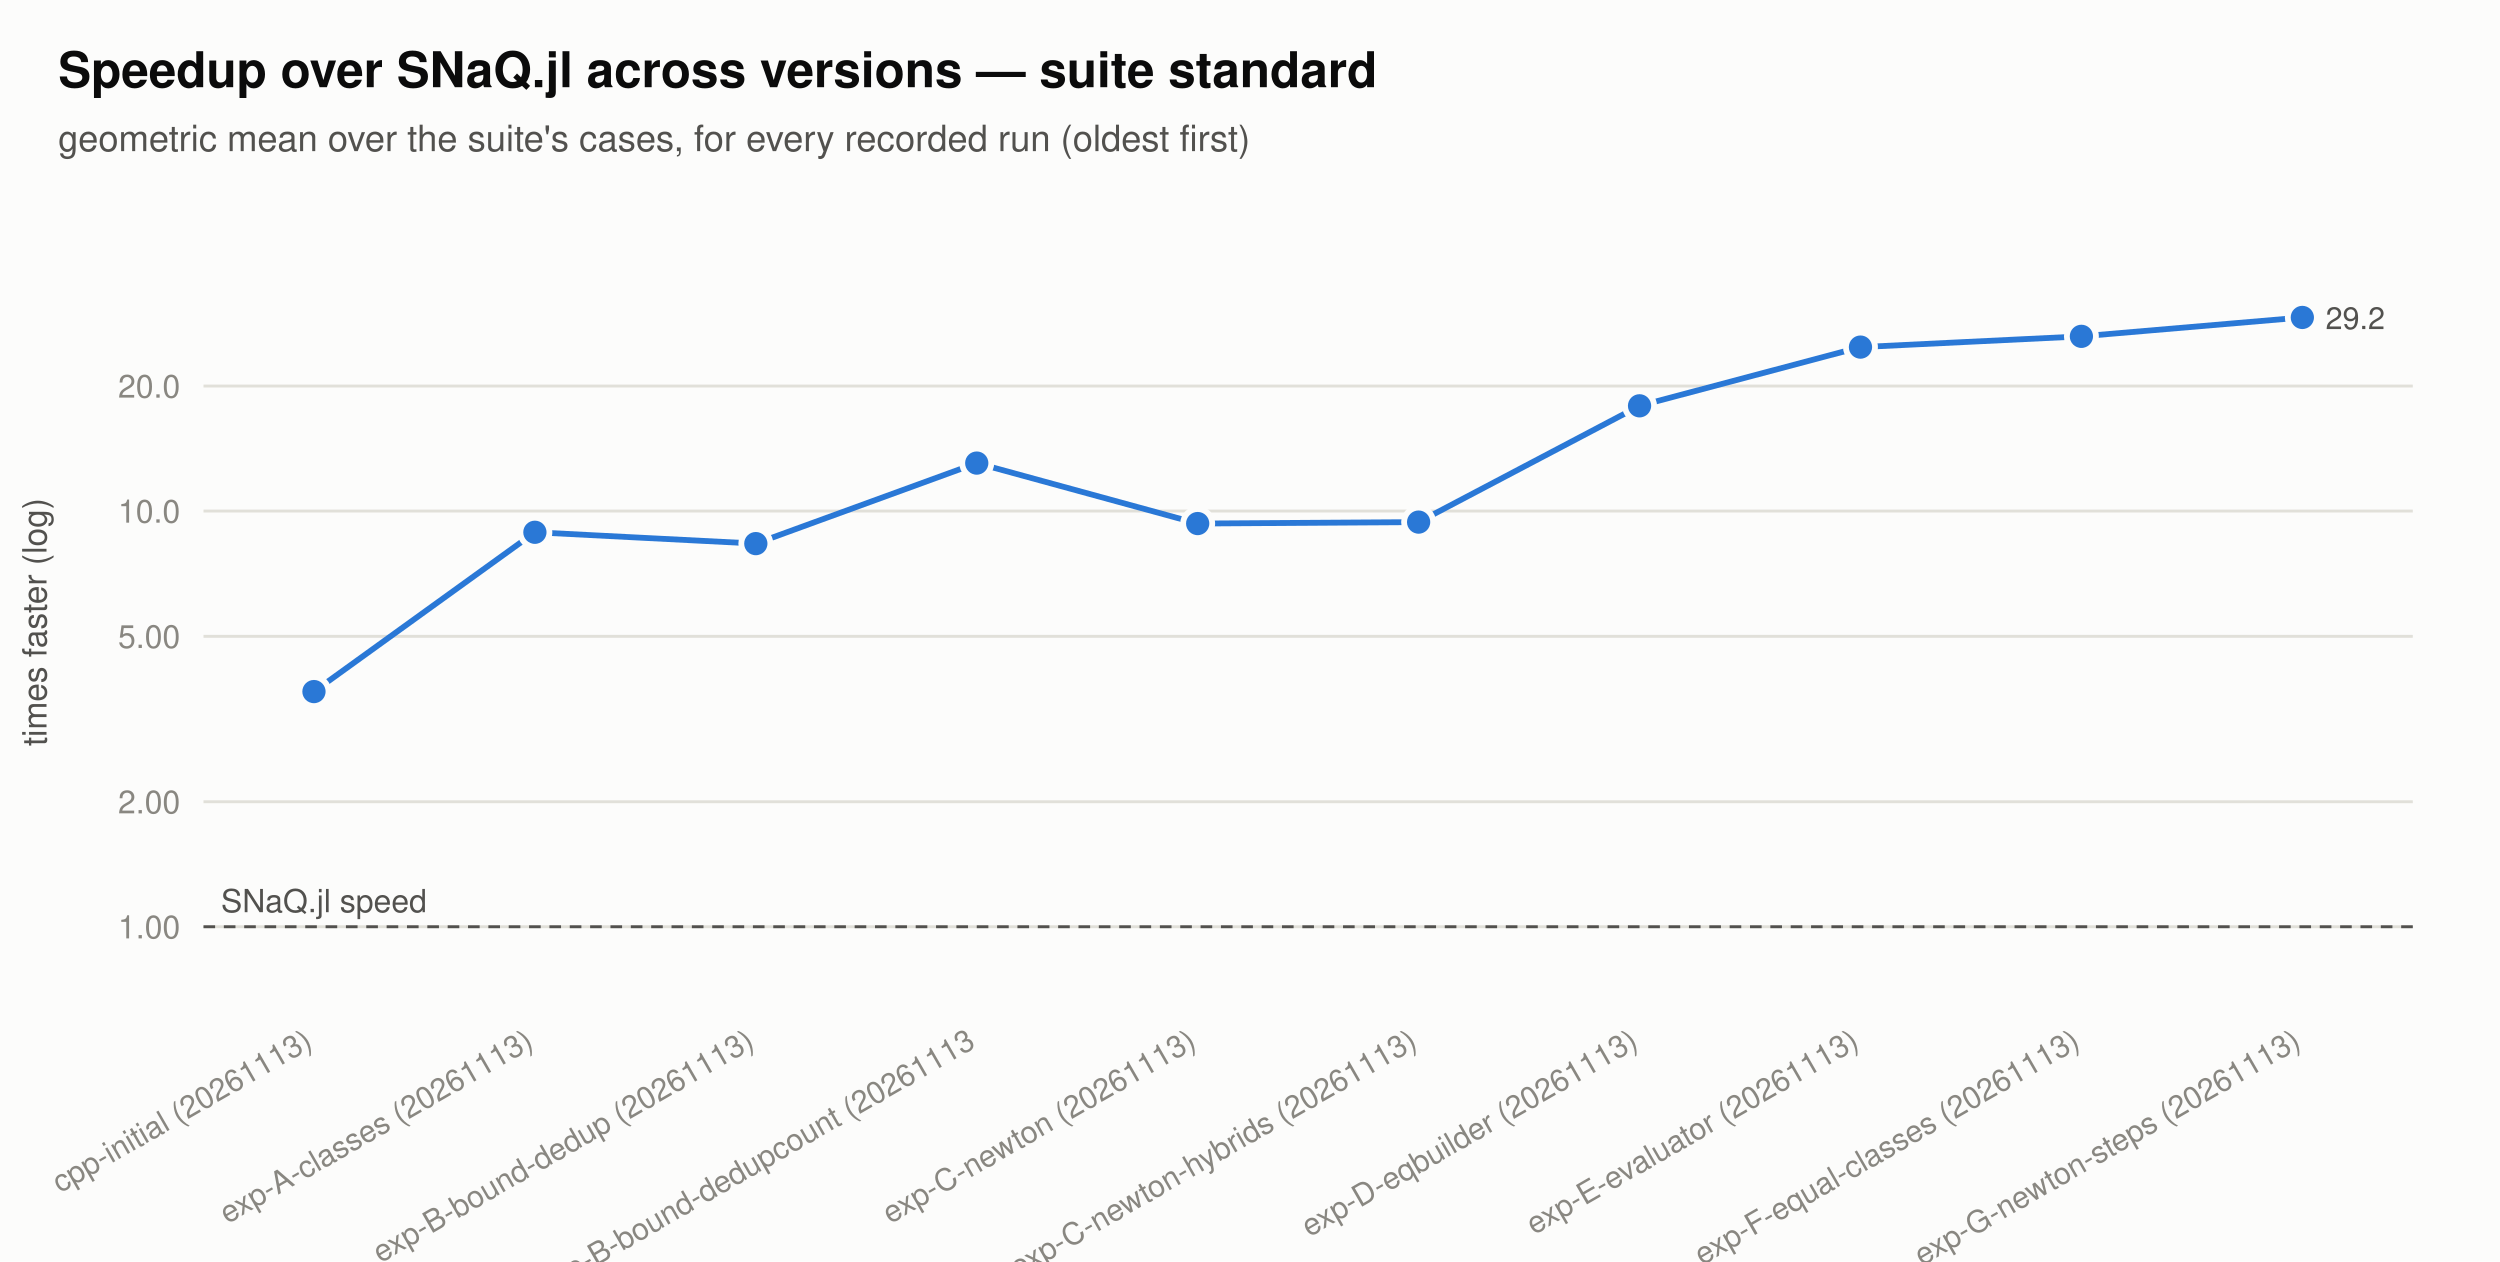
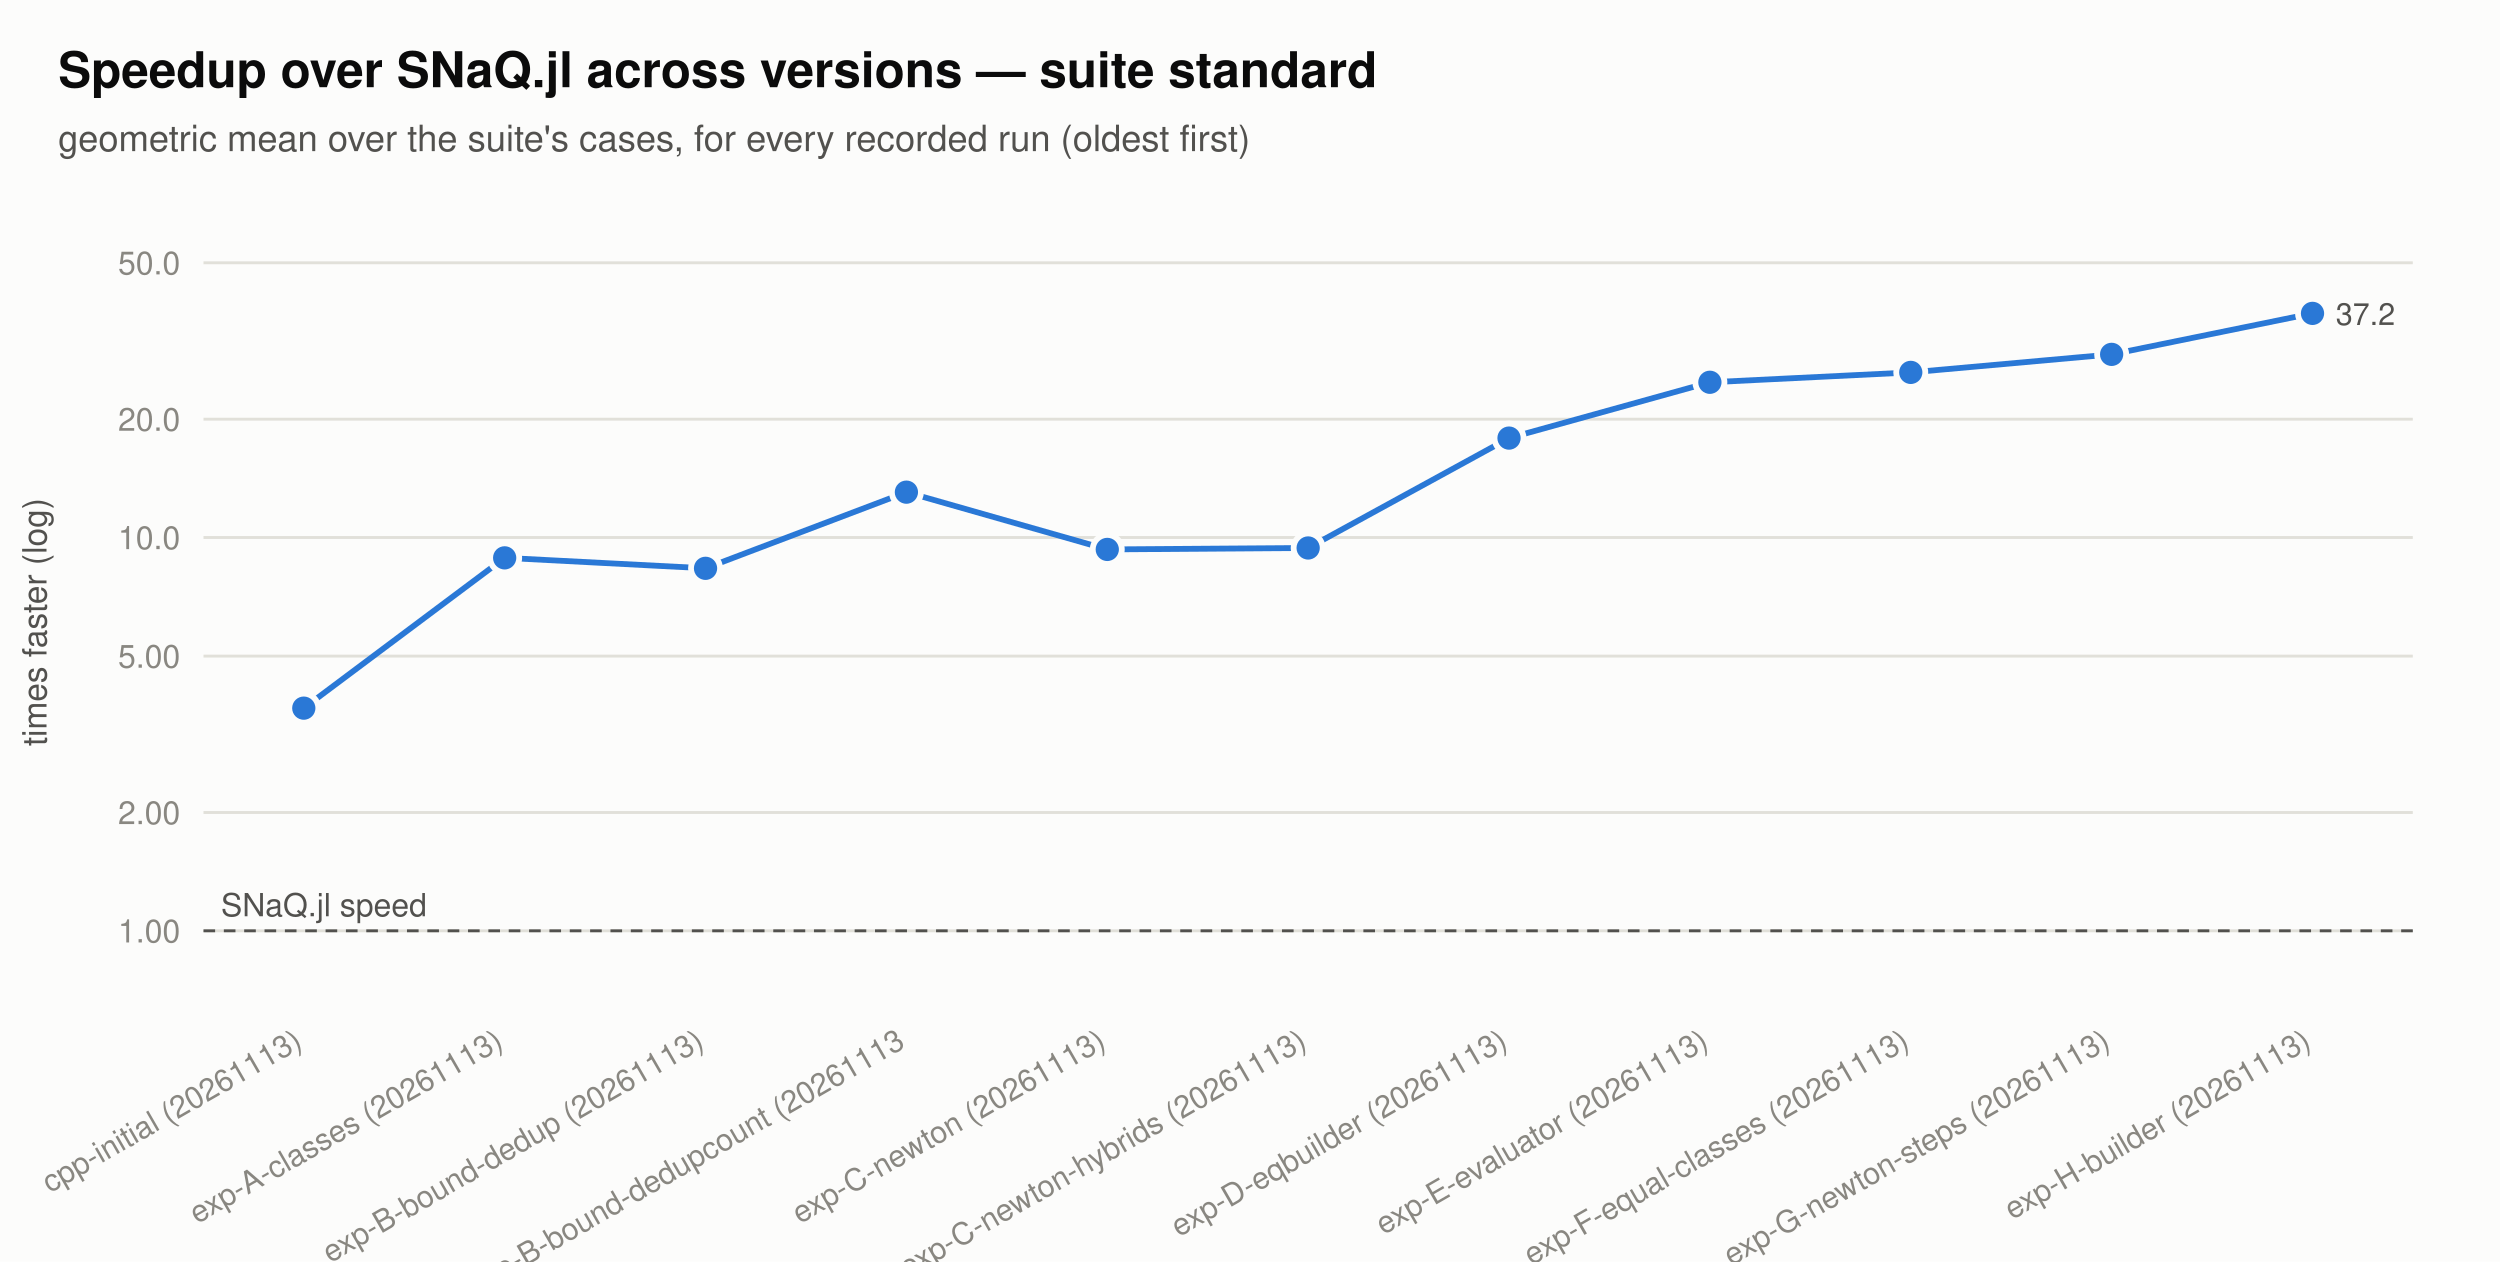
<svg xmlns="http://www.w3.org/2000/svg" width="860" height="434" viewBox="0 0 860 434" font-family="-apple-system, BlinkMacSystemFont, 'Segoe UI', Helvetica, Arial, sans-serif">
  <rect width="860" height="434" fill="#fcfcfb" />
  <text x="20" y="30" font-size="17" font-weight="600" fill="#0b0b0b">Speedup over SNaQ.jl across versions — suite standard</text>
  <text x="20" y="52" font-size="12.5" fill="#52514e">geometric mean over the suite's cases, for every recorded run (oldest first)</text>
-   <line x1="70" y1="318.8" x2="830" y2="318.8" stroke="#e1e0d9" stroke-width="1" />
-   <text x="62" y="322.8" font-size="11" fill="#898781" text-anchor="end">1.00</text>
-   <line x1="70" y1="275.8" x2="830" y2="275.8" stroke="#e1e0d9" stroke-width="1" />
-   <text x="62" y="279.8" font-size="11" fill="#898781" text-anchor="end">2.00</text>
-   <line x1="70" y1="218.9" x2="830" y2="218.9" stroke="#e1e0d9" stroke-width="1" />
-   <text x="62" y="222.9" font-size="11" fill="#898781" text-anchor="end">5.00</text>
-   <line x1="70" y1="175.8" x2="830" y2="175.8" stroke="#e1e0d9" stroke-width="1" />
-   <text x="62" y="179.8" font-size="11" fill="#898781" text-anchor="end">10.0</text>
-   <line x1="70" y1="132.8" x2="830" y2="132.8" stroke="#e1e0d9" stroke-width="1" />
-   <text x="62" y="136.8" font-size="11" fill="#898781" text-anchor="end">20.0</text>
+   <line x1="70" y1="320.2" x2="830" y2="320.2" stroke="#e1e0d9" stroke-width="1" />
+   <text x="62" y="324.2" font-size="11" fill="#898781" text-anchor="end">1.00</text>
+   <line x1="70" y1="279.5" x2="830" y2="279.5" stroke="#e1e0d9" stroke-width="1" />
+   <text x="62" y="283.5" font-size="11" fill="#898781" text-anchor="end">2.00</text>
+   <line x1="70" y1="225.7" x2="830" y2="225.7" stroke="#e1e0d9" stroke-width="1" />
+   <text x="62" y="229.7" font-size="11" fill="#898781" text-anchor="end">5.00</text>
+   <line x1="70" y1="184.9" x2="830" y2="184.9" stroke="#e1e0d9" stroke-width="1" />
+   <text x="62" y="188.9" font-size="11" fill="#898781" text-anchor="end">10.0</text>
+   <line x1="70" y1="144.2" x2="830" y2="144.2" stroke="#e1e0d9" stroke-width="1" />
+   <text x="62" y="148.2" font-size="11" fill="#898781" text-anchor="end">20.0</text>
+   <line x1="70" y1="90.4" x2="830" y2="90.4" stroke="#e1e0d9" stroke-width="1" />
+   <text x="62" y="94.4" font-size="11" fill="#898781" text-anchor="end">50.0</text>
  <text x="16" y="214.0" font-size="11.5" fill="#52514e" text-anchor="middle" transform="rotate(-90 16 214.0)">times faster (log)</text>
-   <line x1="70" y1="318.8" x2="830" y2="318.8" stroke="#52514e" stroke-width="1" stroke-dasharray="4 3" />
-   <text x="76" y="313.8" font-size="11" fill="#52514e">SNaQ.jl speed</text>
-   <text x="108.0" y="360" font-size="10.5" fill="#898781" text-anchor="end" transform="rotate(-30 108.0 360)">cpp-initial (20261113)</text>
-   <text x="184.0" y="360" font-size="10.5" fill="#898781" text-anchor="end" transform="rotate(-30 184.0 360)">exp-A-classes (20261113)</text>
-   <text x="260.0" y="360" font-size="10.5" fill="#898781" text-anchor="end" transform="rotate(-30 260.0 360)">exp-B-bound-dedup (20261113)</text>
-   <text x="336.0" y="360" font-size="10.5" fill="#898781" text-anchor="end" transform="rotate(-30 336.0 360)">exp-B-bound-dedupcount (20261113</text>
-   <text x="412.0" y="360" font-size="10.5" fill="#898781" text-anchor="end" transform="rotate(-30 412.0 360)">exp-C-newton (20261113)</text>
-   <text x="488.0" y="360" font-size="10.5" fill="#898781" text-anchor="end" transform="rotate(-30 488.0 360)">exp-C-newton-hybrids (20261113)</text>
-   <text x="564.0" y="360" font-size="10.5" fill="#898781" text-anchor="end" transform="rotate(-30 564.0 360)">exp-D-eqbuilder (20261113)</text>
-   <text x="640.0" y="360" font-size="10.5" fill="#898781" text-anchor="end" transform="rotate(-30 640.0 360)">exp-E-evaluator (20261113)</text>
-   <text x="716.0" y="360" font-size="10.5" fill="#898781" text-anchor="end" transform="rotate(-30 716.0 360)">exp-F-equal-classes (20261113)</text>
-   <text x="792.0" y="360" font-size="10.5" fill="#898781" text-anchor="end" transform="rotate(-30 792.0 360)">exp-G-newton-steps (20261113)</text>
-   <path d="M108.0,237.9 L184.0,183.1 L260.0,187.0 L336.0,159.3 L412.0,180.1 L488.0,179.6 L564.0,139.6 L640.0,119.4 L716.0,115.7 L792.0,109.2" fill="none" stroke="#2a78d6" stroke-width="2" stroke-linejoin="round" />
+   <line x1="70" y1="320.2" x2="830" y2="320.2" stroke="#52514e" stroke-width="1" stroke-dasharray="4 3" />
+   <text x="76" y="315.2" font-size="11" fill="#52514e">SNaQ.jl speed</text>
+   <text x="104.5" y="360" font-size="10.5" fill="#898781" text-anchor="end" transform="rotate(-30 104.5 360)">cpp-initial (20261113)</text>
+   <text x="173.6" y="360" font-size="10.5" fill="#898781" text-anchor="end" transform="rotate(-30 173.6 360)">exp-A-classes (20261113)</text>
+   <text x="242.7" y="360" font-size="10.5" fill="#898781" text-anchor="end" transform="rotate(-30 242.7 360)">exp-B-bound-dedup (20261113)</text>
+   <text x="311.8" y="360" font-size="10.5" fill="#898781" text-anchor="end" transform="rotate(-30 311.8 360)">exp-B-bound-dedupcount (20261113</text>
+   <text x="380.9" y="360" font-size="10.5" fill="#898781" text-anchor="end" transform="rotate(-30 380.9 360)">exp-C-newton (20261113)</text>
+   <text x="450.0" y="360" font-size="10.5" fill="#898781" text-anchor="end" transform="rotate(-30 450.0 360)">exp-C-newton-hybrids (20261113)</text>
+   <text x="519.1" y="360" font-size="10.5" fill="#898781" text-anchor="end" transform="rotate(-30 519.1 360)">exp-D-eqbuilder (20261113)</text>
+   <text x="588.2" y="360" font-size="10.5" fill="#898781" text-anchor="end" transform="rotate(-30 588.2 360)">exp-E-evaluator (20261113)</text>
+   <text x="657.3" y="360" font-size="10.5" fill="#898781" text-anchor="end" transform="rotate(-30 657.3 360)">exp-F-equal-classes (20261113)</text>
+   <text x="726.4" y="360" font-size="10.5" fill="#898781" text-anchor="end" transform="rotate(-30 726.4 360)">exp-G-newton-steps (20261113)</text>
+   <text x="795.5" y="360" font-size="10.5" fill="#898781" text-anchor="end" transform="rotate(-30 795.5 360)">exp-H-builder (20261113)</text>
+   <path d="M104.5,243.6 L173.6,191.9 L242.7,195.5 L311.8,169.3 L380.9,189.0 L450.0,188.5 L519.1,150.7 L588.2,131.5 L657.3,128.1 L726.4,121.9 L795.5,107.8" fill="none" stroke="#2a78d6" stroke-width="2" stroke-linejoin="round" />
  <g>
-     <circle cx="108.0" cy="237.9" r="5" fill="#2a78d6" stroke="#fcfcfb" stroke-width="2" />
+     <circle cx="104.5" cy="243.6" r="5" fill="#2a78d6" stroke="#fcfcfb" stroke-width="2" />
  </g>
  <g>
-     <circle cx="184.0" cy="183.1" r="5" fill="#2a78d6" stroke="#fcfcfb" stroke-width="2" />
+     <circle cx="173.6" cy="191.9" r="5" fill="#2a78d6" stroke="#fcfcfb" stroke-width="2" />
  </g>
  <g>
-     <circle cx="260.0" cy="187.0" r="5" fill="#2a78d6" stroke="#fcfcfb" stroke-width="2" />
+     <circle cx="242.7" cy="195.5" r="5" fill="#2a78d6" stroke="#fcfcfb" stroke-width="2" />
  </g>
  <g>
-     <circle cx="336.0" cy="159.3" r="5" fill="#2a78d6" stroke="#fcfcfb" stroke-width="2" />
+     <circle cx="311.8" cy="169.3" r="5" fill="#2a78d6" stroke="#fcfcfb" stroke-width="2" />
  </g>
  <g>
-     <circle cx="412.0" cy="180.1" r="5" fill="#2a78d6" stroke="#fcfcfb" stroke-width="2" />
+     <circle cx="380.9" cy="189.0" r="5" fill="#2a78d6" stroke="#fcfcfb" stroke-width="2" />
  </g>
  <g>
-     <circle cx="488.0" cy="179.6" r="5" fill="#2a78d6" stroke="#fcfcfb" stroke-width="2" />
+     <circle cx="450.0" cy="188.5" r="5" fill="#2a78d6" stroke="#fcfcfb" stroke-width="2" />
  </g>
  <g>
-     <circle cx="564.0" cy="139.6" r="5" fill="#2a78d6" stroke="#fcfcfb" stroke-width="2" />
+     <circle cx="519.1" cy="150.7" r="5" fill="#2a78d6" stroke="#fcfcfb" stroke-width="2" />
  </g>
  <g>
-     <circle cx="640.0" cy="119.4" r="5" fill="#2a78d6" stroke="#fcfcfb" stroke-width="2" />
+     <circle cx="588.2" cy="131.5" r="5" fill="#2a78d6" stroke="#fcfcfb" stroke-width="2" />
  </g>
  <g>
-     <circle cx="716.0" cy="115.7" r="5" fill="#2a78d6" stroke="#fcfcfb" stroke-width="2" />
+     <circle cx="657.3" cy="128.1" r="5" fill="#2a78d6" stroke="#fcfcfb" stroke-width="2" />
  </g>
  <g>
-     <circle cx="792.0" cy="109.2" r="5" fill="#2a78d6" stroke="#fcfcfb" stroke-width="2" />
+     <circle cx="726.4" cy="121.9" r="5" fill="#2a78d6" stroke="#fcfcfb" stroke-width="2" />
  </g>
-   <text x="800.0" y="113.2" font-size="10.5" fill="#52514e">29.2</text>
+   <g>
+     <circle cx="795.5" cy="107.8" r="5" fill="#2a78d6" stroke="#fcfcfb" stroke-width="2" />
+   </g>
+   <text x="803.5" y="111.8" font-size="10.5" fill="#52514e">37.2</text>
</svg>
